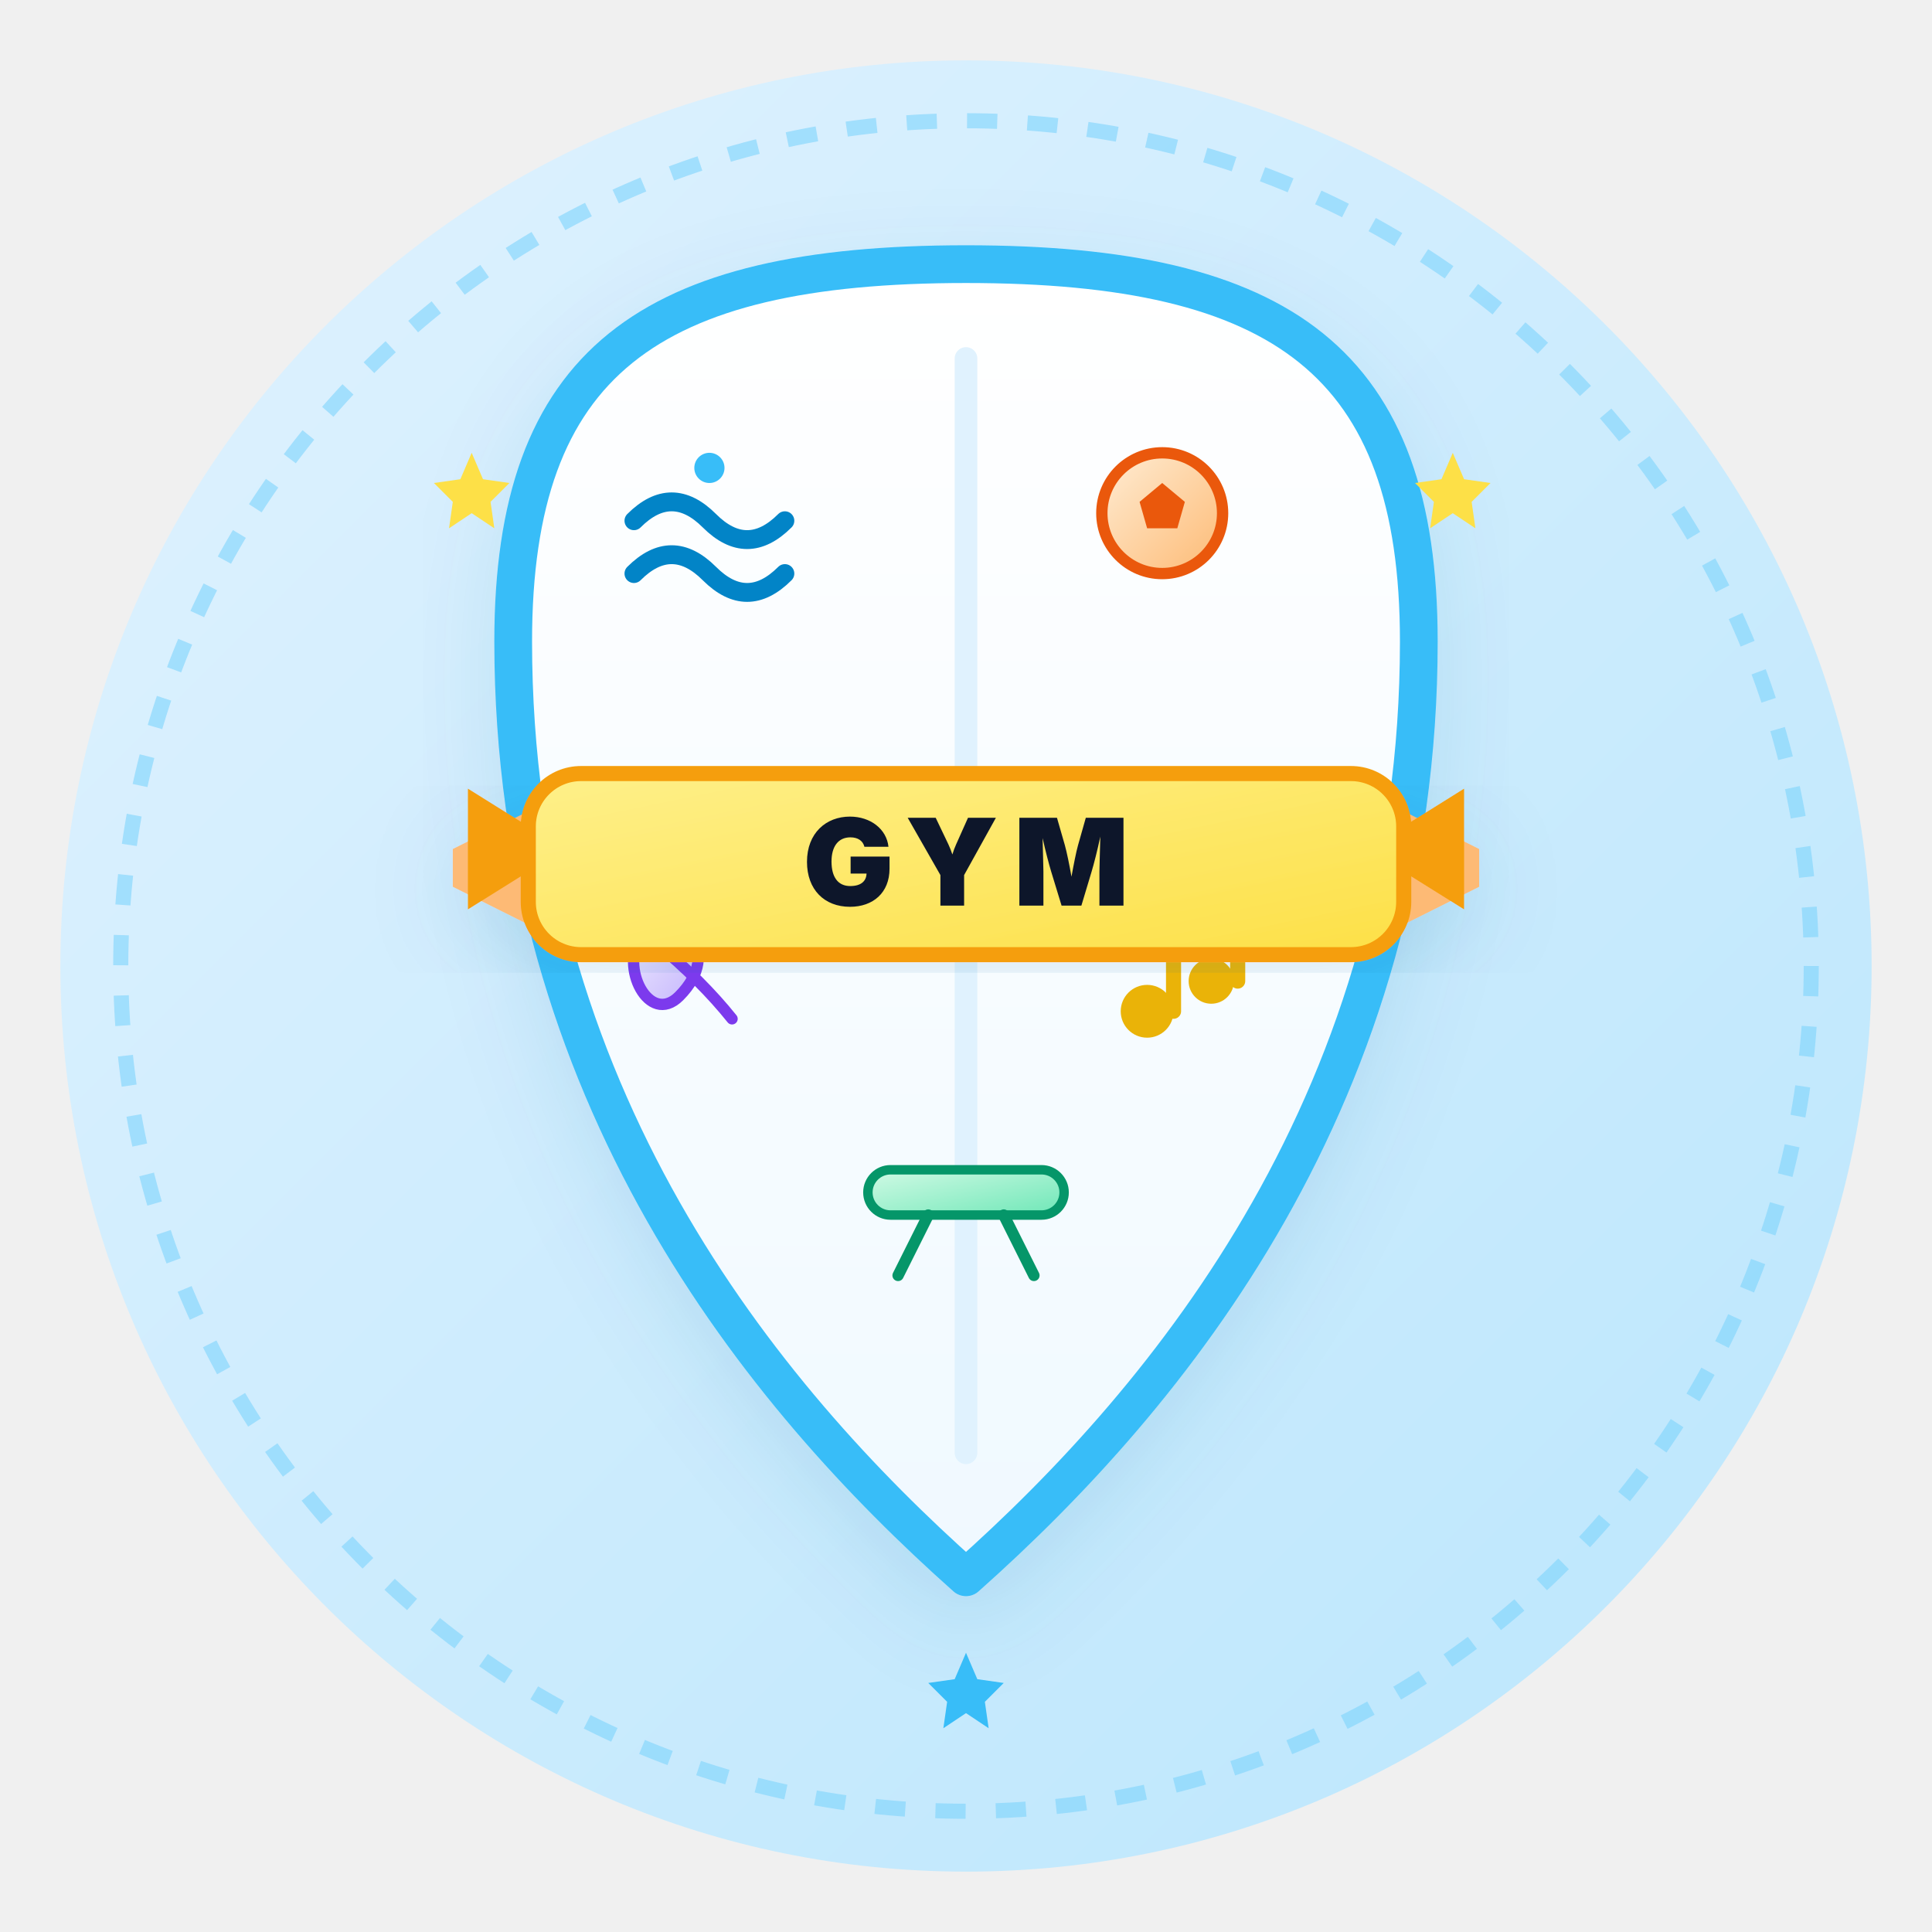
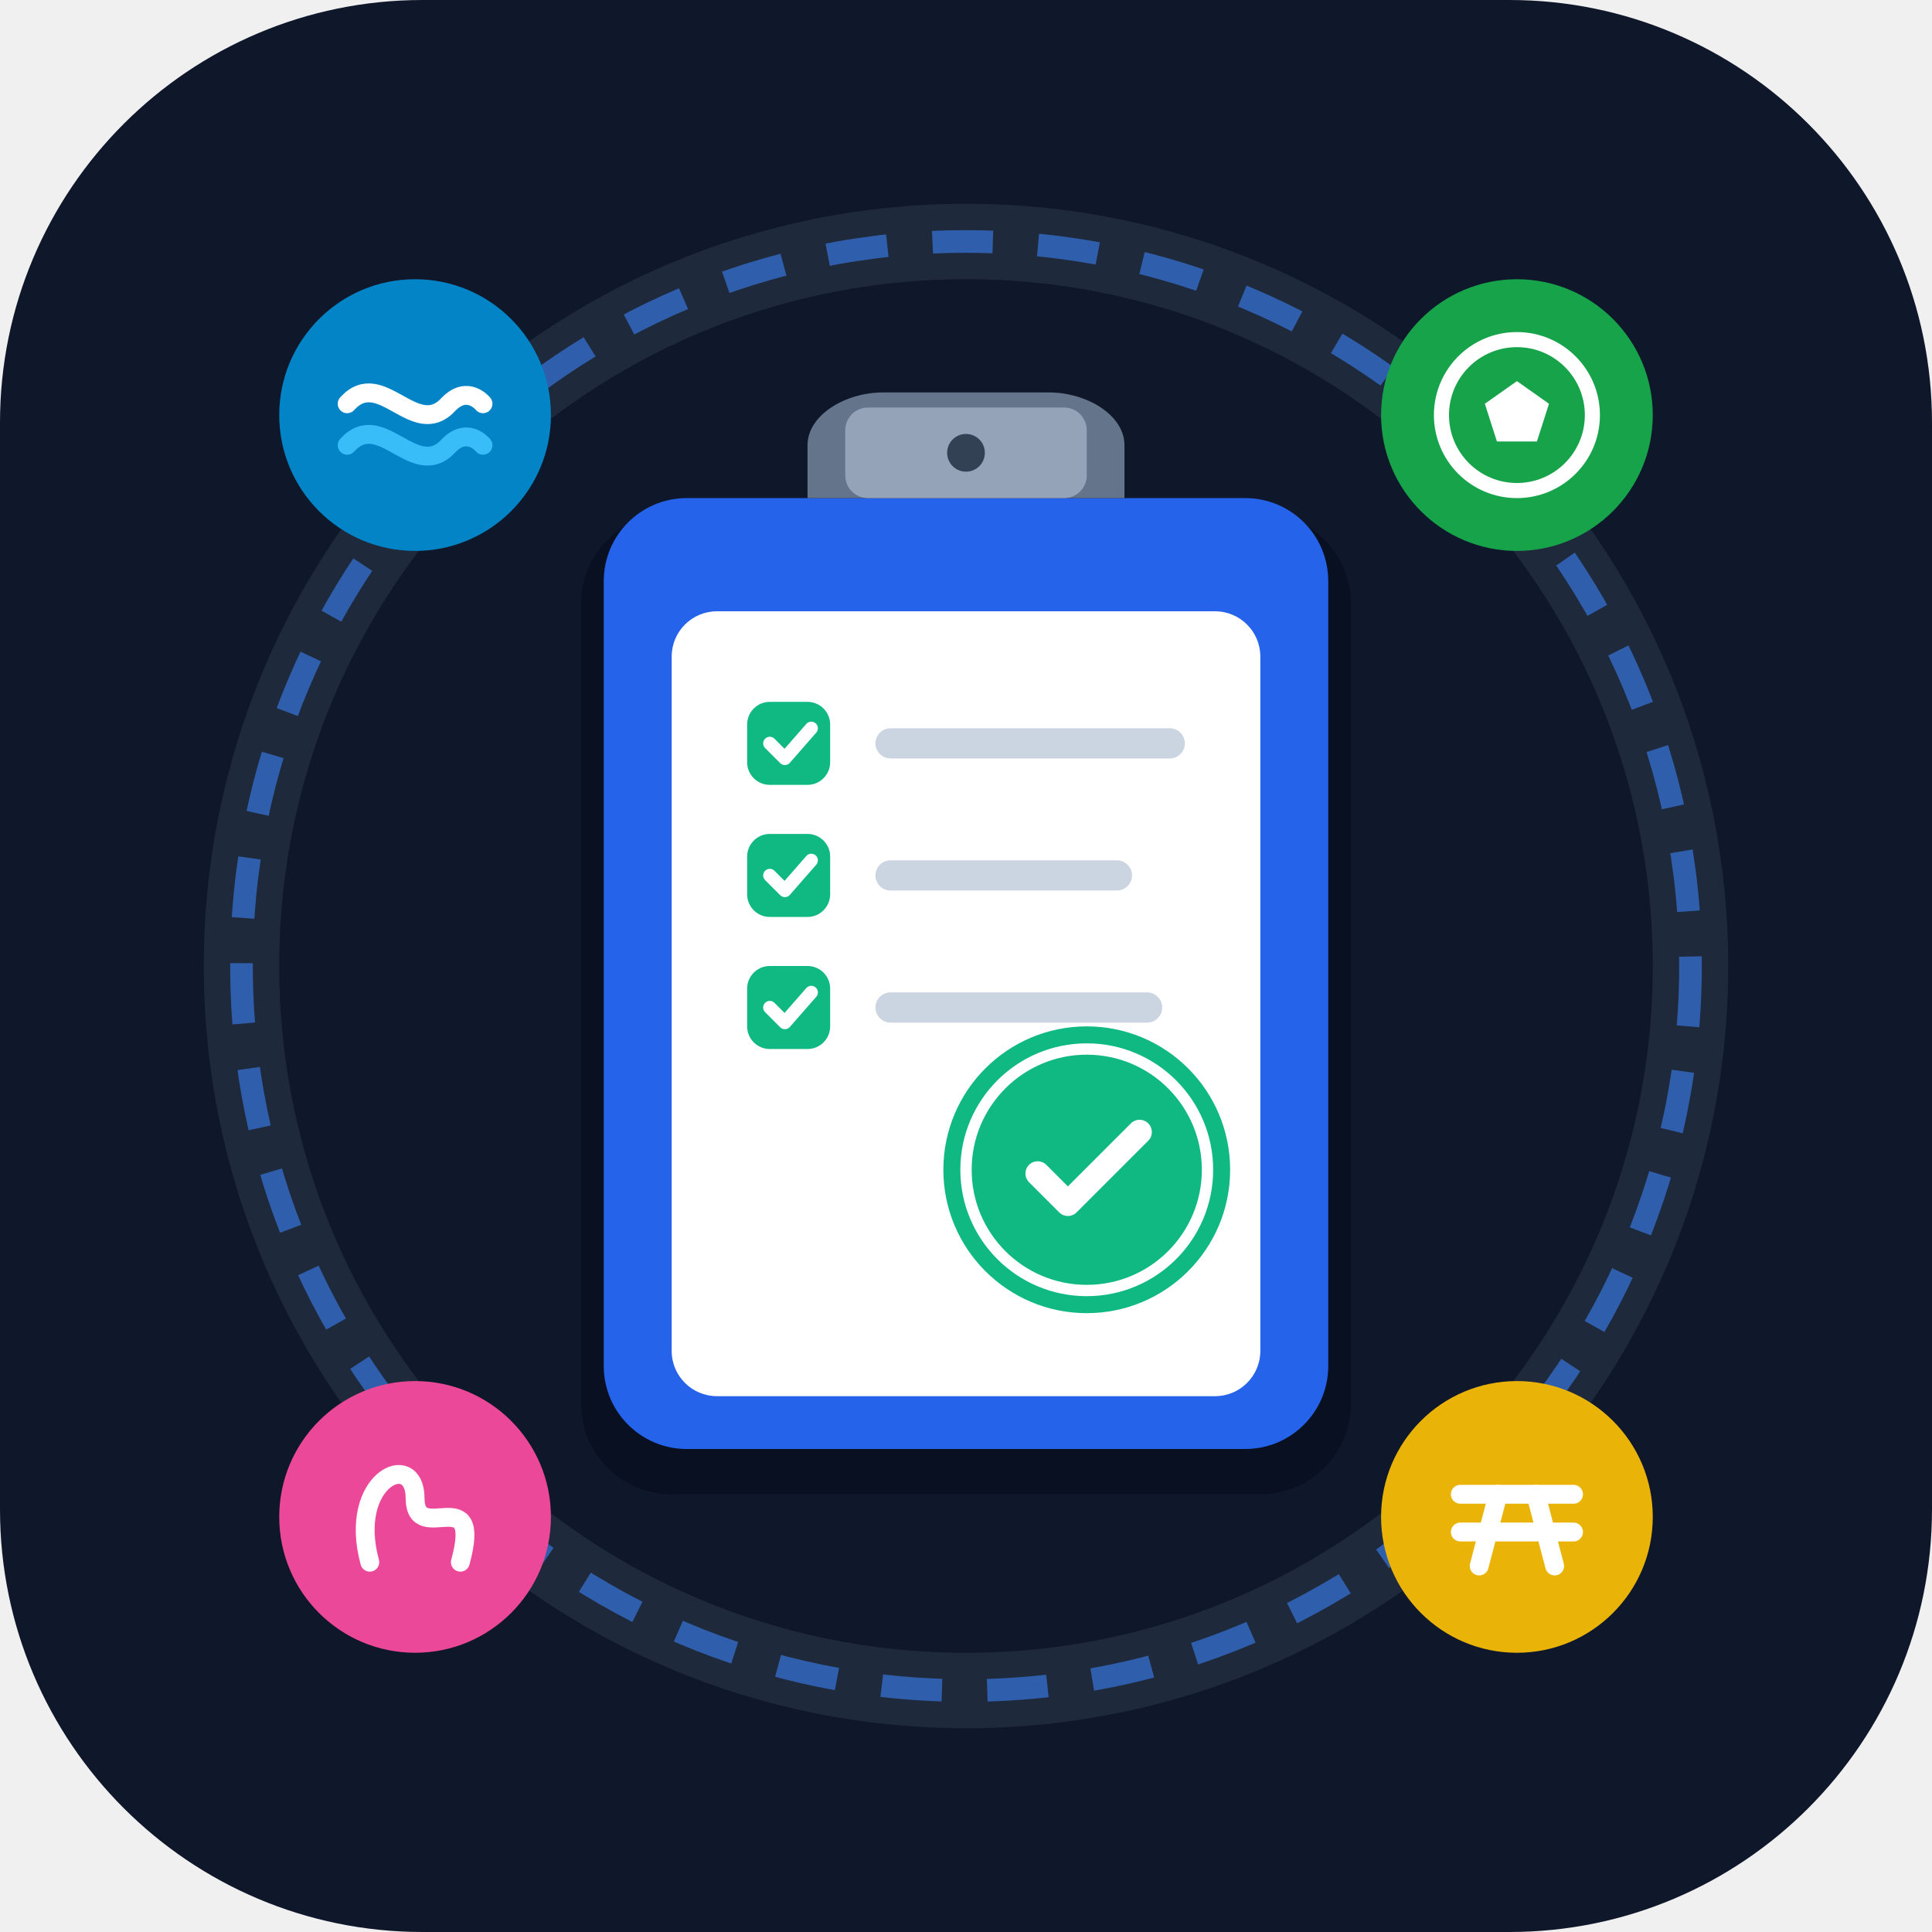
<svg xmlns="http://www.w3.org/2000/svg" viewBox="0 0 512 512" width="512" height="512">
-   <defs>
-     <linearGradient id="babyBlueBg" x1="0%" y1="0%" x2="100%" y2="100%">
-       <stop offset="0%" stop-color="#E0F2FE" />
-       <stop offset="100%" stop-color="#BAE6FD" />
-     </linearGradient>
-     <linearGradient id="crestGrad" x1="0%" y1="0%" x2="0%" y2="100%">
-       <stop offset="0%" stop-color="#FFFFFF" />
-       <stop offset="100%" stop-color="#F0F9FF" />
-     </linearGradient>
-     <linearGradient id="peachGrad" x1="0%" y1="0%" x2="100%" y2="100%">
-       <stop offset="0%" stop-color="#FFEDD5" />
-       <stop offset="100%" stop-color="#FDBA74" />
-     </linearGradient>
-     <linearGradient id="mintGrad" x1="0%" y1="0%" x2="100%" y2="100%">
-       <stop offset="0%" stop-color="#D1FAE5" />
-       <stop offset="100%" stop-color="#6EE7B7" />
-     </linearGradient>
-     <linearGradient id="lavenderGrad" x1="0%" y1="0%" x2="100%" y2="100%">
-       <stop offset="0%" stop-color="#EDE9FE" />
-       <stop offset="100%" stop-color="#C4B5FD" />
-     </linearGradient>
-     <linearGradient id="yellowGrad" x1="0%" y1="0%" x2="100%" y2="100%">
-       <stop offset="0%" stop-color="#FEF08A" />
-       <stop offset="100%" stop-color="#FDE047" />
-     </linearGradient>
-     <filter id="softShadow" x="-10%" y="-10%" width="120%" height="120%">
-       <feDropShadow dx="0" dy="8" stdDeviation="12" flood-color="#0369A1" flood-opacity="0.12" />
-     </filter>
-   </defs>
-   <circle cx="256" cy="256" r="240" fill="url(#babyBlueBg)" />
-   <circle cx="256" cy="256" r="224" fill="none" stroke="#7DD3FC" stroke-width="4" stroke-dasharray="8 8" opacity="0.6" />
-   <g filter="url(#softShadow)">
-     <path d="M256 70 C340 70 376 96 376 170 C376 290 310 370 256 418 C202 370 136 290 136 170 C136 96 172 70 256 70 Z" fill="url(#crestGrad)" stroke="#38BDF8" stroke-width="10" stroke-linejoin="round" />
+   <rect width="512" height="512" rx="112" fill="#0F172A" />
+   <circle cx="256" cy="256" r="192" fill="none" stroke="#1E293B" stroke-width="20" />
+   <circle cx="256" cy="256" r="192" fill="none" stroke="#3B82F6" stroke-width="6" stroke-dasharray="16 12" opacity="0.6" />
+   <g transform="translate(110, 110)">
+     <circle cx="0" cy="0" r="36" fill="#0284C7" />
+     <path d="M-18 -3 C-9 -13 0 7 9 -3 C14 -8 18 -3 18 -3" fill="none" stroke="#FFFFFF" stroke-width="5" stroke-linecap="round" />
+     <path d="M-18 8 C-9 -2 0 18 9 8 C14 3 18 8 18 8" fill="none" stroke="#38BDF8" stroke-width="5" stroke-linecap="round" />
  </g>
-   <path d="M256 95 V385 M152 230 H360" stroke="#E0F2FE" stroke-width="6" stroke-linecap="round" />
-   <g transform="translate(168, 118)">
-     <path d="M0 20 Q10 10 20 20 T40 20 M0 34 Q10 24 20 34 T40 34" fill="none" stroke="#0284C7" stroke-width="5" stroke-linecap="round" />
-     <circle cx="20" cy="6" r="4" fill="#38BDF8" />
+   <g transform="translate(402, 110)">
+     <circle cx="0" cy="0" r="36" fill="#16A34A" />
+     <circle cx="0" cy="0" r="20" fill="none" stroke="#FFFFFF" stroke-width="4" />
+     <polygon points="0,-9 8.5,-3 5.3,7 -5.3,7 -8.5,-3" fill="#FFFFFF" />
  </g>
-   <g transform="translate(290, 118)">
-     <circle cx="18" cy="18" r="16" fill="url(#peachGrad)" stroke="#EA580C" stroke-width="3" />
-     <polygon points="18,10 24,15 22,22 14,22 12,15" fill="#EA580C" />
+   <g transform="translate(110, 402)">
+     <circle cx="0" cy="0" r="36" fill="#EC4899" />
+     <path d="M-12 12 C-18 -10 0 -18 0 -5 C0 8 18 -10 12 12" fill="none" stroke="#FFFFFF" stroke-width="5" stroke-linecap="round" />
  </g>
-   <g transform="translate(162, 240)">
-     <path d="M8 8 C18 0, 30 12, 18 24 C10 32, 2 16, 8 8 Z" fill="url(#lavenderGrad)" stroke="#7C3AED" stroke-width="3" />
-     <path d="M12 10 Q24 20 32 30" fill="none" stroke="#7C3AED" stroke-width="3" stroke-linecap="round" />
+   <g transform="translate(402, 402)">
+     <circle cx="0" cy="0" r="36" fill="#EAB308" />
+     <path d="M-15 -6 L15 -6 M-15 4 L15 4" stroke="#FFFFFF" stroke-width="5" stroke-linecap="round" />
+     <path d="M-5 -6 L-10 13 M5 -6 L10 13" stroke="#FFFFFF" stroke-width="5" stroke-linecap="round" />
  </g>
-   <g transform="translate(294, 240)">
-     <circle cx="10" cy="28" r="7" fill="#EAB308" />
-     <path d="M17 28 V8 L34 3 V20" fill="none" stroke="#EAB308" stroke-width="4" stroke-linecap="round" stroke-linejoin="round" />
-     <circle cx="27" cy="20" r="6" fill="#EAB308" />
+   <g transform="translate(256, 256)">
+     <rect x="-102" y="-120" width="204" height="260" rx="24" fill="#020617" opacity="0.45" />
+     <rect x="-96" y="-124" width="192" height="252" rx="22" fill="#2563EB" />
+     <rect x="-78" y="-94" width="156" height="208" rx="12" fill="#FFFFFF" />
+     <path d="M-42 -124 L-42 -138 C-42 -146 -32 -152 -22 -152 L22 -152 C32 -152 42 -146 42 -138 L42 -124 Z" fill="#64748B" />
+     <rect x="-32" y="-148" width="64" height="24" rx="6" fill="#94A3B8" />
+     <circle cx="0" cy="-136" r="5" fill="#334155" />
+     <rect x="-58" y="-70" width="22" height="22" rx="6" fill="#10B981" />
+     <path d="M-52 -59 L-48 -55 L-41 -63" fill="none" stroke="#FFFFFF" stroke-width="3.5" stroke-linecap="round" stroke-linejoin="round" />
+     <rect x="-24" y="-63" width="82" height="8" rx="4" fill="#CBD5E1" />
+     <rect x="-58" y="-35" width="22" height="22" rx="6" fill="#10B981" />
+     <path d="M-52 -24 L-48 -20 L-41 -28" fill="none" stroke="#FFFFFF" stroke-width="3.5" stroke-linecap="round" stroke-linejoin="round" />
+     <rect x="-24" y="-28" width="68" height="8" rx="4" fill="#CBD5E1" />
+     <rect x="-58" y="0" width="22" height="22" rx="6" fill="#10B981" />
+     <path d="M-52 11 L-48 15 L-41 7" fill="none" stroke="#FFFFFF" stroke-width="3.5" stroke-linecap="round" stroke-linejoin="round" />
+     <rect x="-24" y="7" width="76" height="8" rx="4" fill="#CBD5E1" />
+     <g transform="translate(32, 54)">
+       <circle cx="0" cy="0" r="38" fill="#10B981" />
+       <circle cx="0" cy="0" r="32" fill="none" stroke="#FFFFFF" stroke-width="3" />
+       <path d="M-13 1 L-5 9 L14 -10" fill="none" stroke="#FFFFFF" stroke-width="6.5" stroke-linecap="round" stroke-linejoin="round" />
+     </g>
  </g>
-   <g transform="translate(230, 310)">
-     <rect x="0" y="0" width="52" height="12" rx="6" fill="url(#mintGrad)" stroke="#059669" stroke-width="2.5" />
-     <path d="M16 12 L8 28 M36 12 L44 28" stroke="#059669" stroke-width="3" stroke-linecap="round" />
-   </g>
-   <g filter="url(#softShadow)" transform="translate(0, 5)">
-     <path d="M120 220 L150 205 V245 L120 230 Z M392 220 L362 205 V245 L392 230 Z" fill="#FDBA74" />
-     <rect x="140" y="200" width="232" height="48" rx="14" fill="url(#yellowGrad)" stroke="#F59E0B" stroke-width="4" />
-     <path d="M140 214 L124 204 V236 L140 226 Z M372 214 L388 204 V236 L372 226 Z" fill="#F59E0B" />
-     <text x="256" y="235" font-family="system-ui, -apple-system, 'Comic Sans MS', sans-serif" font-weight="900" font-size="32" fill="#0F172A" text-anchor="middle" letter-spacing="4">GYM</text>
-   </g>
-   <polygon points="125,120 128,127 135,128 130,133 131,140 125,136 119,140 120,133 115,128 122,127" fill="#FDE047" />
-   <polygon points="385,120 388,127 395,128 390,133 391,140 385,136 379,140 380,133 375,128 382,127" fill="#FDE047" />
-   <polygon points="256,438 259,445 266,446 261,451 262,458 256,454 250,458 251,451 246,446 253,445" fill="#38BDF8" />
</svg>
